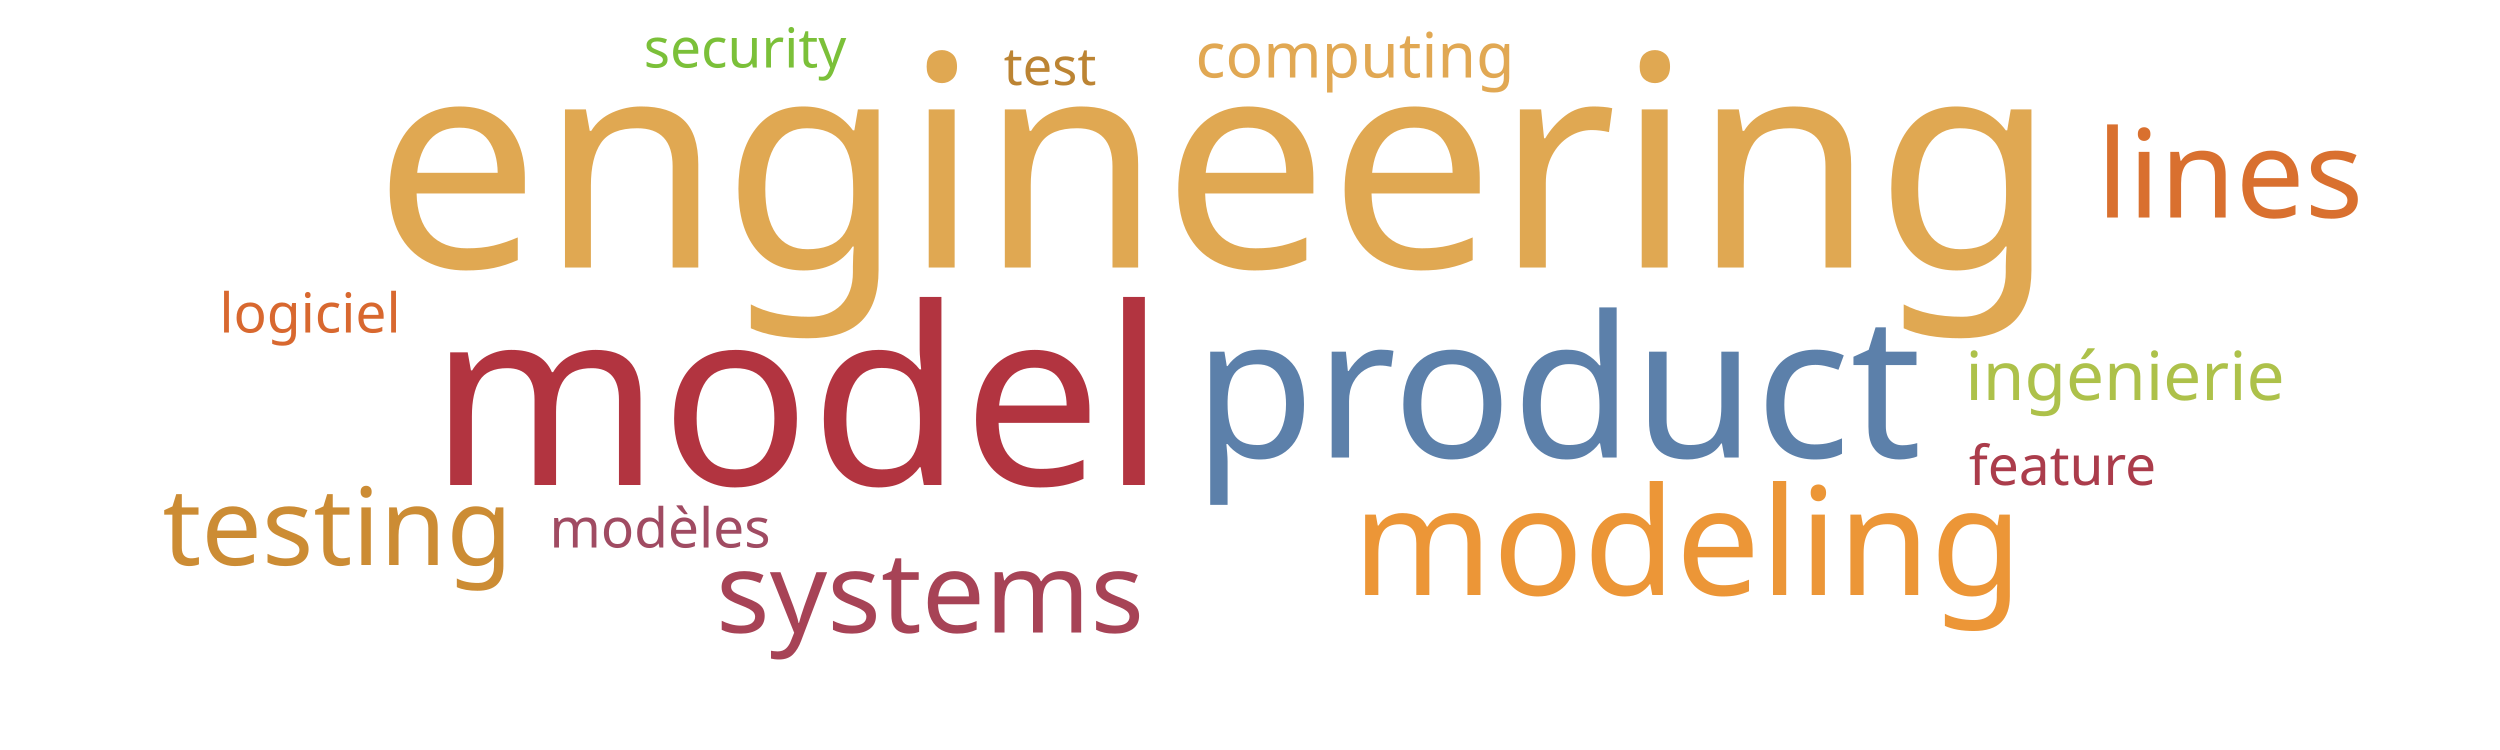
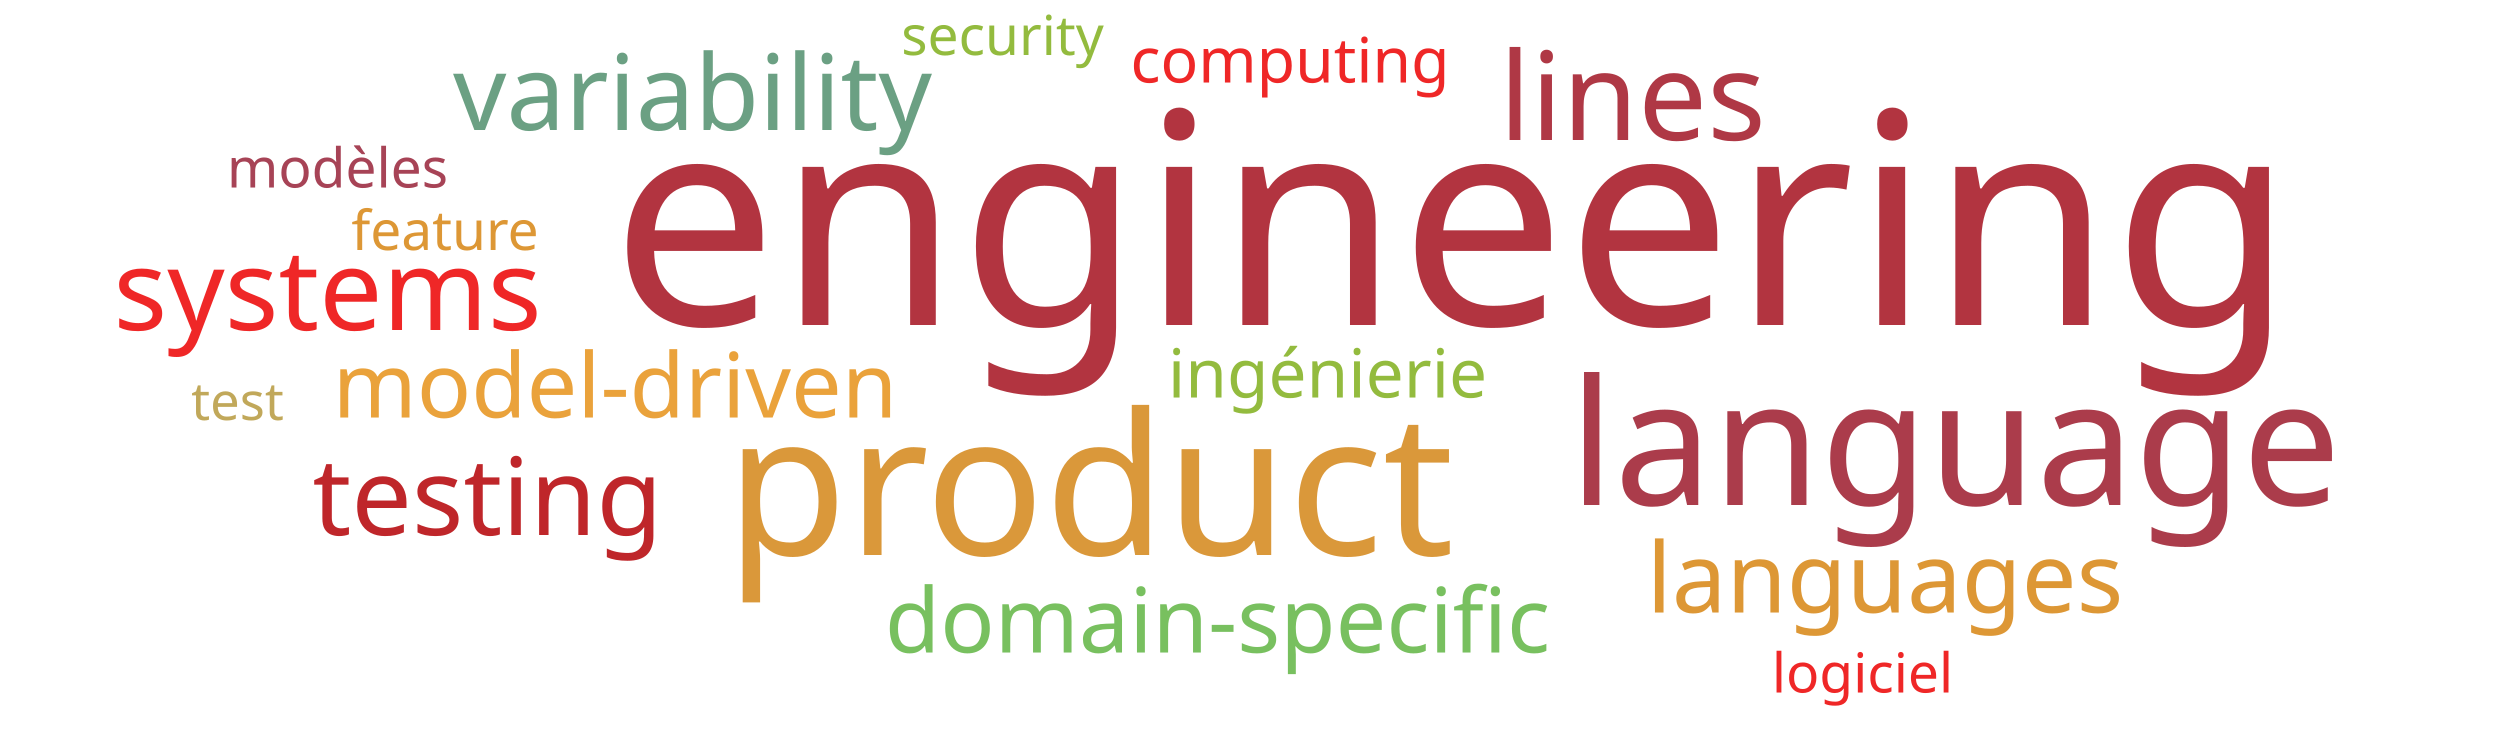
<svg xmlns="http://www.w3.org/2000/svg" width="1000" height="300">
  <g transform="translate(500, 150)">
-     <text text-anchor="middle" style="font-family: Impact; font-size: 118px; fill: #e0a852" transform="translate(-14,-43)rotate(0)">engineering</text>
-     <text text-anchor="middle" style="font-family: Impact; font-size: 99px; fill: #b23440" transform="translate(-181,44)rotate(0)">model</text>
-     <text text-anchor="middle" style="font-family: Impact; font-size: 79px; fill: #5c80aa" transform="translate(123,33)rotate(0)">product</text>
-     <text text-anchor="middle" style="font-family: Impact; font-size: 60px; fill: #ec9637" transform="translate(175,88)rotate(0)">modeling</text>
-     <text text-anchor="middle" style="font-family: Impact; font-size: 49px; fill: #d9702f" transform="translate(392,-63)rotate(0)">lines</text>
-     <text text-anchor="middle" style="font-family: Impact; font-size: 45px; fill: #a74356" transform="translate(-128,103)rotate(0)">systems</text>
-     <text text-anchor="middle" style="font-family: Impact; font-size: 43px; fill: #cc8c34" transform="translate(-365,76)rotate(0)">testing</text>
-     <text text-anchor="middle" style="font-family: Impact; font-size: 27px; fill: #adc14a" transform="translate(350,10)rotate(0)">ingénierie</text>
-     <text text-anchor="middle" style="font-family: Impact; font-size: 25px; fill: #e1a853" transform="translate(42,-119)rotate(0)">computing</text>
-     <text text-anchor="middle" style="font-family: Impact; font-size: 22px; fill: #7bc039" transform="translate(-202,-123)rotate(0)">security</text>
-     <text text-anchor="middle" style="font-family: Impact; font-size: 22px; fill: #d8682f" transform="translate(-376,-17)rotate(0)">logiciel</text>
-     <text text-anchor="middle" style="font-family: Impact; font-size: 22px; fill: #ab3c4b" transform="translate(325,44)rotate(0)">feature</text>
-     <text text-anchor="middle" style="font-family: Impact; font-size: 22px; fill: #a04b62" transform="translate(-236,69)rotate(0)">modèles</text>
-     <text text-anchor="middle" style="font-family: Impact; font-size: 21px; fill: #bc8433" transform="translate(-80,-116)rotate(0)">test</text>
+     <text text-anchor="middle" style="font-family: Impact; font-size: 118px; fill: #b23440" transform="translate(81,-20)rotate(0)">engineering</text>
+     <text text-anchor="middle" style="font-family: Impact; font-size: 79px; fill: #da983a" transform="translate(-64,72)rotate(0)">product</text>
+     <text text-anchor="middle" style="font-family: Impact; font-size: 70px; fill: #ab3c4b" transform="translate(282,52)rotate(0)">language</text>
+     <text text-anchor="middle" style="font-family: Impact; font-size: 49px; fill: #af3845" transform="translate(153,-94)rotate(0)">lines</text>
+     <text text-anchor="middle" style="font-family: Impact; font-size: 45px; fill: #ef2727" transform="translate(-369,-18)rotate(0)">systems</text>
+     <text text-anchor="middle" style="font-family: Impact; font-size: 43px; fill: #bf262a" transform="translate(-305,64)rotate(0)">testing</text>
+     <text text-anchor="middle" style="font-family: Impact; font-size: 42px; fill: #6ba083" transform="translate(-223,-98)rotate(0)">variability</text>
+     <text text-anchor="middle" style="font-family: Impact; font-size: 39px; fill: #dd9735" transform="translate(254,95)rotate(0)">languages</text>
+     <text text-anchor="middle" style="font-family: Impact; font-size: 36px; fill: #78c05f" transform="translate(-13,111)rotate(0)">domain-specific</text>
+     <text text-anchor="middle" style="font-family: Impact; font-size: 36px; fill: #eaa23b" transform="translate(-254,17)rotate(0)">model-driven</text>
+     <text text-anchor="middle" style="font-family: Impact; font-size: 27px; fill: #93bb3e" transform="translate(31,9)rotate(0)">ingénierie</text>
+     <text text-anchor="middle" style="font-family: Impact; font-size: 25px; fill: #ef2727" transform="translate(16,-117)rotate(0)">computing</text>
+     <text text-anchor="middle" style="font-family: Impact; font-size: 22px; fill: #93bb3e" transform="translate(-99,-128)rotate(0)">security</text>
+     <text text-anchor="middle" style="font-family: Impact; font-size: 22px; fill: #ef2727" transform="translate(245,127)rotate(0)">logiciel</text>
+     <text text-anchor="middle" style="font-family: Impact; font-size: 22px; fill: #dd9735" transform="translate(-322,-50)rotate(0)">feature</text>
+     <text text-anchor="middle" style="font-family: Impact; font-size: 22px; fill: #a74356" transform="translate(-365,-75)rotate(0)">modèles</text>
+     <text text-anchor="middle" style="font-family: Impact; font-size: 21px; fill: #c1a85a" transform="translate(-405,18)rotate(0)">test</text>
  </g>
</svg>
